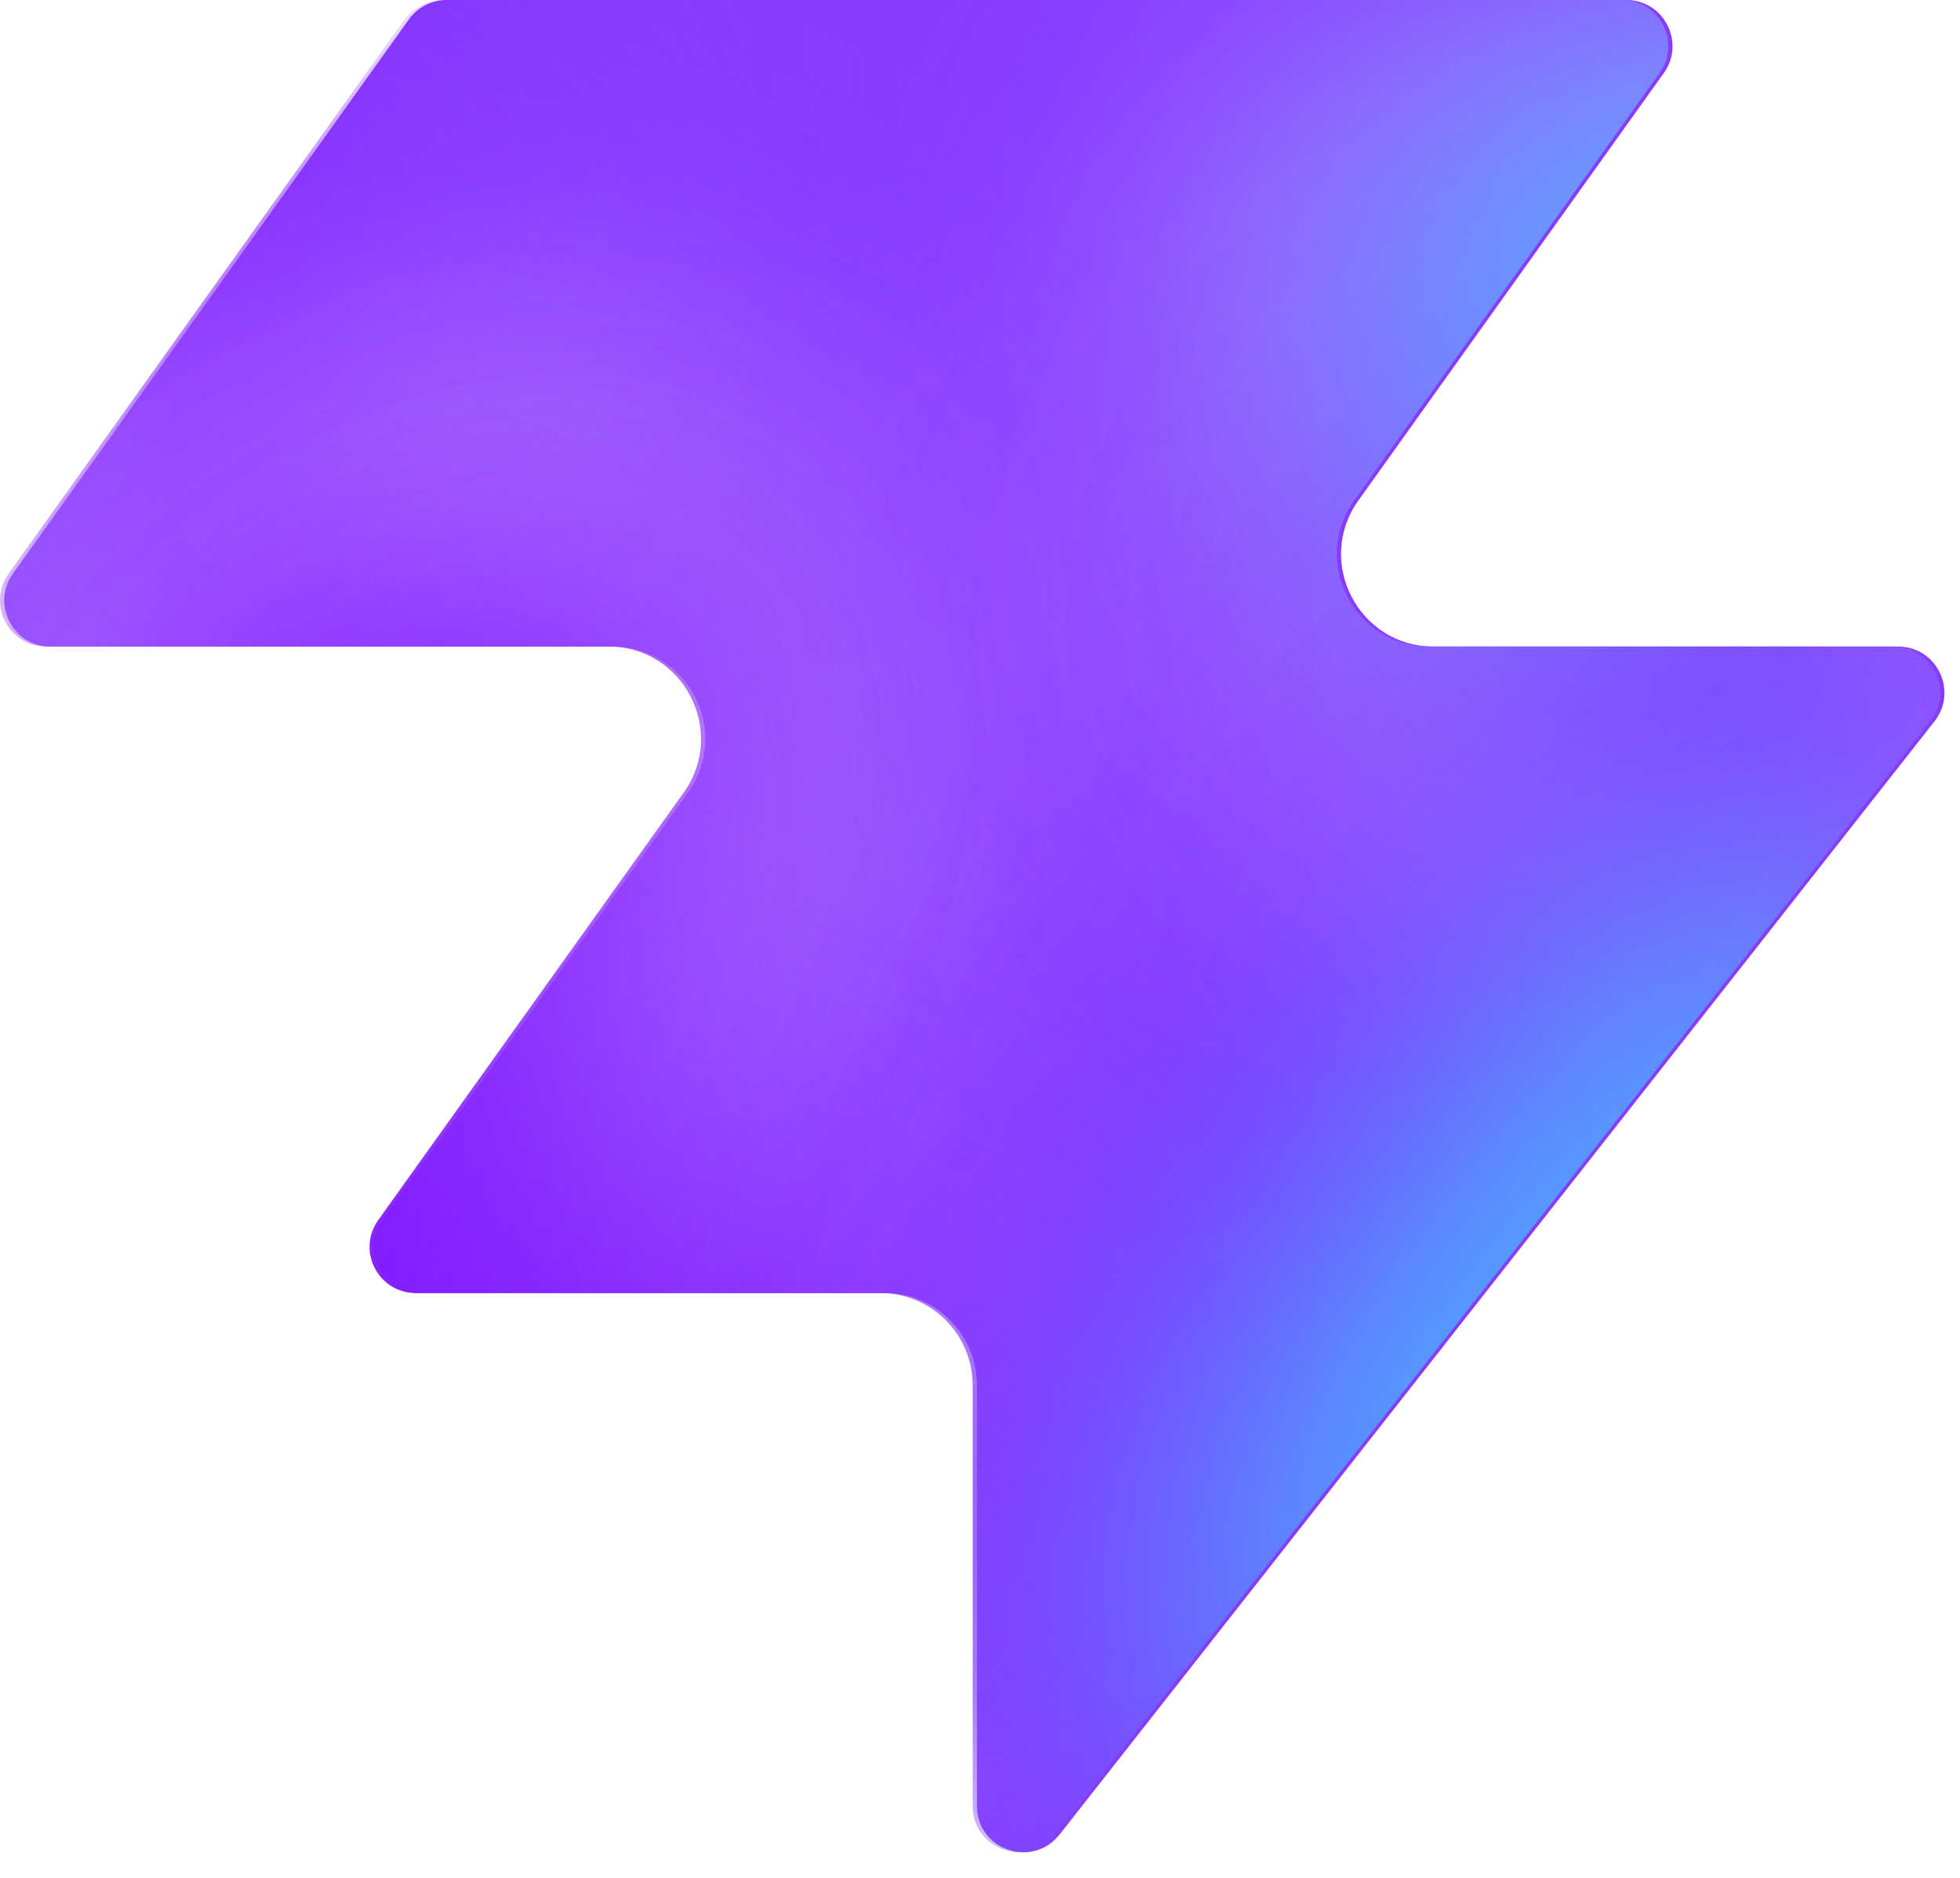
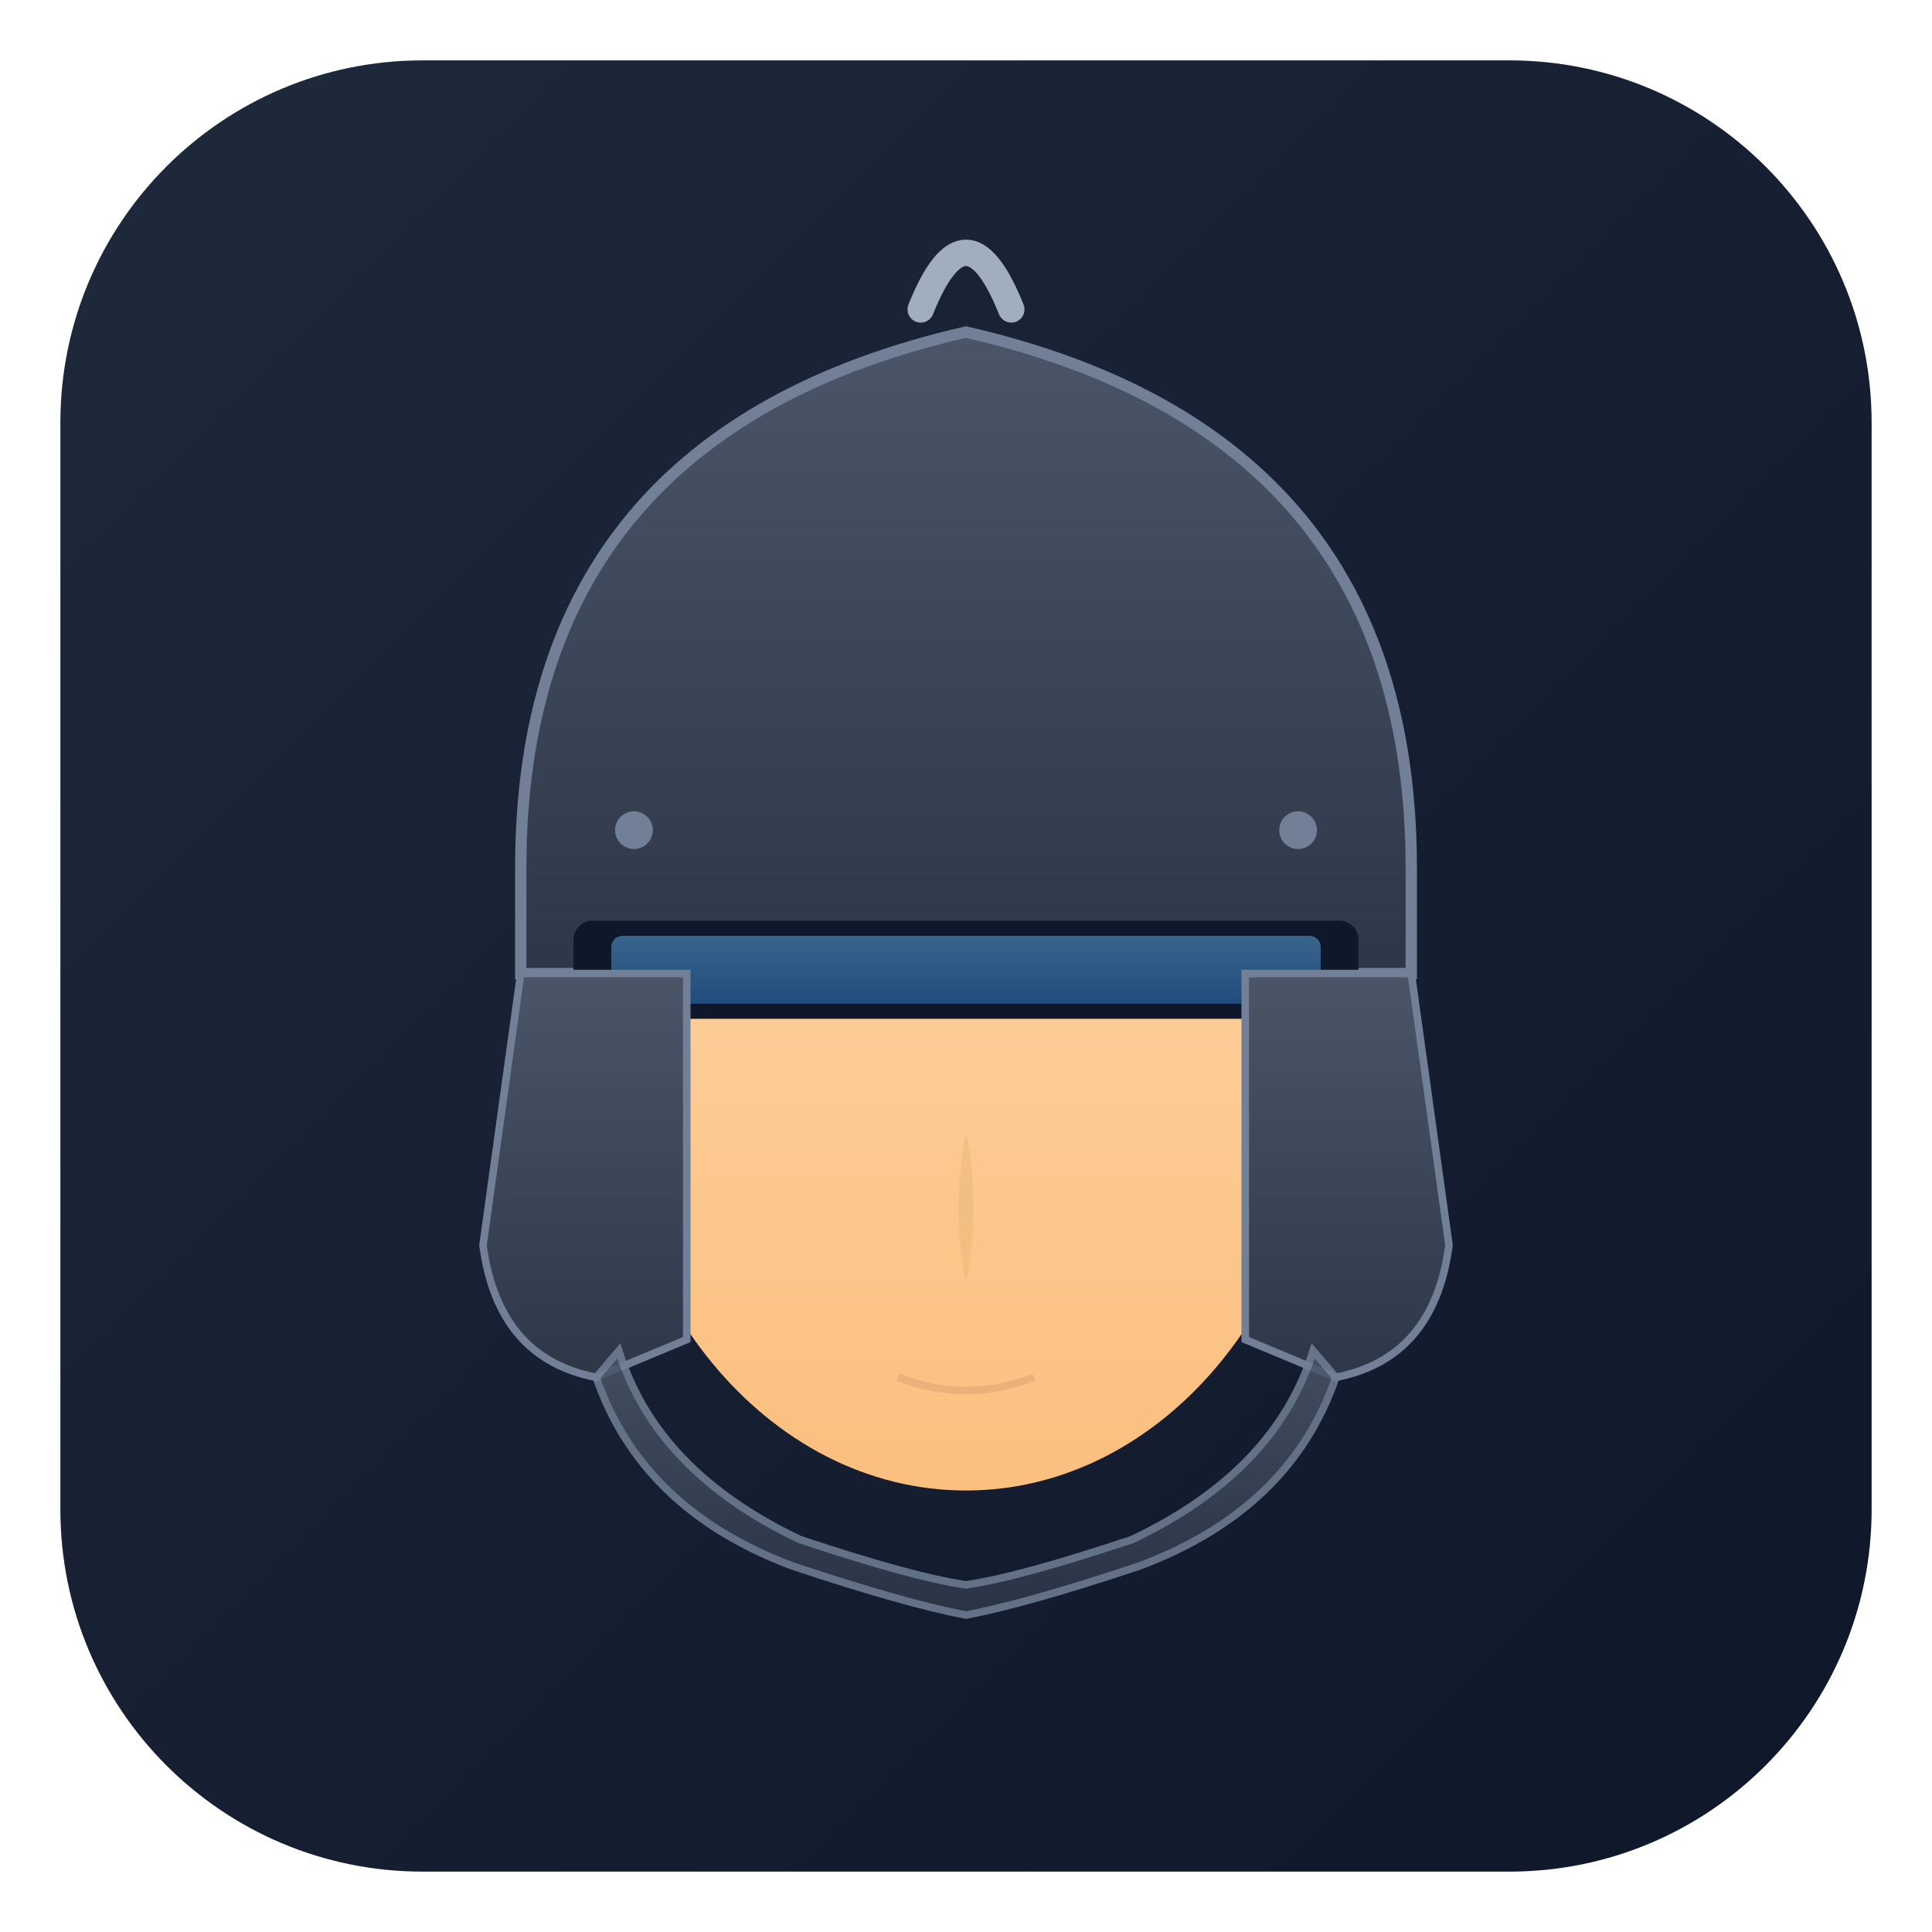
- <svg xmlns="http://www.w3.org/2000/svg" width="48" height="46" fill="none" viewBox="0 0 48 46">
-   <path fill="#863bff" d="M25.946 44.938c-.664.845-2.021.375-2.021-.698V33.937a2.26 2.26 0 0 0-2.262-2.262H10.287c-.92 0-1.456-1.04-.92-1.788l7.48-10.471c1.07-1.497 0-3.578-1.842-3.578H1.237c-.92 0-1.456-1.04-.92-1.788L10.013.474c.214-.297.556-.474.92-.474h28.894c.92 0 1.456 1.04.92 1.788l-7.48 10.471c-1.07 1.498 0 3.579 1.842 3.579h11.377c.943 0 1.473 1.088.89 1.83L25.947 44.94z" style="fill:#863bff;fill:color(display-p3 .525 .23 1);fill-opacity:1" />
-   <mask id="a" width="48" height="46" x="0" y="0" maskUnits="userSpaceOnUse" style="mask-type:alpha">
-     <path fill="#000" d="M25.842 44.938c-.664.844-2.021.375-2.021-.698V33.937a2.26 2.26 0 0 0-2.262-2.262H10.183c-.92 0-1.456-1.04-.92-1.788l7.48-10.471c1.07-1.498 0-3.579-1.842-3.579H1.133c-.92 0-1.456-1.04-.92-1.787L9.91.473c.214-.297.556-.474.92-.474h28.894c.92 0 1.456 1.04.92 1.788l-7.48 10.471c-1.07 1.498 0 3.578 1.842 3.578h11.377c.943 0 1.473 1.088.89 1.832L25.843 44.94z" style="fill:#000;fill-opacity:1" />
-   </mask>
-   <g mask="url(#a)">
-     <g filter="url(#b)">
-       <ellipse cx="5.508" cy="14.704" fill="#ede6ff" rx="5.508" ry="14.704" style="fill:#ede6ff;fill:color(display-p3 .927 .903 1);fill-opacity:1" transform="matrix(.00324 1 1 -.00324 -4.47 31.516)" />
-     </g>
-     <g filter="url(#c)">
-       <ellipse cx="10.399" cy="29.851" fill="#ede6ff" rx="10.399" ry="29.851" style="fill:#ede6ff;fill:color(display-p3 .927 .903 1);fill-opacity:1" transform="matrix(.00324 1 1 -.00324 -39.328 7.883)" />
-     </g>
-     <g filter="url(#d)">
-       <ellipse cx="5.508" cy="30.487" fill="#7e14ff" rx="5.508" ry="30.487" style="fill:#7e14ff;fill:color(display-p3 .492 .077 1);fill-opacity:1" transform="rotate(89.814 -25.913 -14.639)scale(1 -1)" />
-     </g>
-     <g filter="url(#e)">
-       <ellipse cx="5.508" cy="30.599" fill="#7e14ff" rx="5.508" ry="30.599" style="fill:#7e14ff;fill:color(display-p3 .492 .077 1);fill-opacity:1" transform="rotate(89.814 -32.644 -3.334)scale(1 -1)" />
-     </g>
-     <g filter="url(#f)">
-       <ellipse cx="5.508" cy="30.599" fill="#7e14ff" rx="5.508" ry="30.599" style="fill:#7e14ff;fill:color(display-p3 .492 .077 1);fill-opacity:1" transform="matrix(.00324 1 1 -.00324 -34.34 30.47)" />
-     </g>
-     <g filter="url(#g)">
-       <ellipse cx="14.072" cy="22.078" fill="#ede6ff" rx="14.072" ry="22.078" style="fill:#ede6ff;fill:color(display-p3 .927 .903 1);fill-opacity:1" transform="rotate(93.35 24.506 48.493)scale(-1 1)" />
-     </g>
-     <g filter="url(#h)">
-       <ellipse cx="3.47" cy="21.501" fill="#7e14ff" rx="3.47" ry="21.501" style="fill:#7e14ff;fill:color(display-p3 .492 .077 1);fill-opacity:1" transform="rotate(89.009 28.708 47.59)scale(-1 1)" />
-     </g>
-     <g filter="url(#i)">
-       <ellipse cx="3.47" cy="21.501" fill="#7e14ff" rx="3.47" ry="21.501" style="fill:#7e14ff;fill:color(display-p3 .492 .077 1);fill-opacity:1" transform="rotate(89.009 28.708 47.59)scale(-1 1)" />
-     </g>
-     <g filter="url(#j)">
-       <ellipse cx=".387" cy="8.972" fill="#7e14ff" rx="4.407" ry="29.108" style="fill:#7e14ff;fill:color(display-p3 .492 .077 1);fill-opacity:1" transform="rotate(39.51 .387 8.972)" />
-     </g>
-     <g filter="url(#k)">
-       <ellipse cx="47.523" cy="-6.092" fill="#7e14ff" rx="4.407" ry="29.108" style="fill:#7e14ff;fill:color(display-p3 .492 .077 1);fill-opacity:1" transform="rotate(37.892 47.523 -6.092)" />
-     </g>
-     <g filter="url(#l)">
-       <ellipse cx="41.412" cy="6.333" fill="#47bfff" rx="5.971" ry="9.665" style="fill:#47bfff;fill:color(display-p3 .28 .748 1);fill-opacity:1" transform="rotate(37.892 41.412 6.333)" />
-     </g>
-     <g filter="url(#m)">
-       <ellipse cx="-1.879" cy="38.332" fill="#7e14ff" rx="4.407" ry="29.108" style="fill:#7e14ff;fill:color(display-p3 .492 .077 1);fill-opacity:1" transform="rotate(37.892 -1.88 38.332)" />
-     </g>
-     <g filter="url(#n)">
-       <ellipse cx="-1.879" cy="38.332" fill="#7e14ff" rx="4.407" ry="29.108" style="fill:#7e14ff;fill:color(display-p3 .492 .077 1);fill-opacity:1" transform="rotate(37.892 -1.88 38.332)" />
-     </g>
-     <g filter="url(#o)">
-       <ellipse cx="35.651" cy="29.907" fill="#7e14ff" rx="4.407" ry="29.108" style="fill:#7e14ff;fill:color(display-p3 .492 .077 1);fill-opacity:1" transform="rotate(37.892 35.651 29.907)" />
-     </g>
-     <g filter="url(#p)">
-       <ellipse cx="38.418" cy="32.4" fill="#47bfff" rx="5.971" ry="15.297" style="fill:#47bfff;fill:color(display-p3 .28 .748 1);fill-opacity:1" transform="rotate(37.892 38.418 32.4)" />
-     </g>
-   </g>
+ <svg xmlns="http://www.w3.org/2000/svg" viewBox="0 0 512 512" width="512" height="512">
  <defs>
-     <filter id="b" width="60.045" height="41.654" x="-19.77" y="16.149" color-interpolation-filters="sRGB" filterUnits="userSpaceOnUse">
-       <feFlood flood-opacity="0" result="BackgroundImageFix" />
-       <feBlend in="SourceGraphic" in2="BackgroundImageFix" result="shape" />
-       <feGaussianBlur result="effect1_foregroundBlur_2002_17158" stdDeviation="7.659" />
-     </filter>
-     <filter id="c" width="90.34" height="51.437" x="-54.613" y="-7.533" color-interpolation-filters="sRGB" filterUnits="userSpaceOnUse">
-       <feFlood flood-opacity="0" result="BackgroundImageFix" />
-       <feBlend in="SourceGraphic" in2="BackgroundImageFix" result="shape" />
-       <feGaussianBlur result="effect1_foregroundBlur_2002_17158" stdDeviation="7.659" />
-     </filter>
-     <filter id="d" width="79.355" height="29.4" x="-49.64" y="2.03" color-interpolation-filters="sRGB" filterUnits="userSpaceOnUse">
-       <feFlood flood-opacity="0" result="BackgroundImageFix" />
-       <feBlend in="SourceGraphic" in2="BackgroundImageFix" result="shape" />
-       <feGaussianBlur result="effect1_foregroundBlur_2002_17158" stdDeviation="4.596" />
-     </filter>
-     <filter id="e" width="79.579" height="29.4" x="-45.045" y="20.029" color-interpolation-filters="sRGB" filterUnits="userSpaceOnUse">
-       <feFlood flood-opacity="0" result="BackgroundImageFix" />
-       <feBlend in="SourceGraphic" in2="BackgroundImageFix" result="shape" />
-       <feGaussianBlur result="effect1_foregroundBlur_2002_17158" stdDeviation="4.596" />
-     </filter>
-     <filter id="f" width="79.579" height="29.4" x="-43.513" y="21.178" color-interpolation-filters="sRGB" filterUnits="userSpaceOnUse">
-       <feFlood flood-opacity="0" result="BackgroundImageFix" />
-       <feBlend in="SourceGraphic" in2="BackgroundImageFix" result="shape" />
-       <feGaussianBlur result="effect1_foregroundBlur_2002_17158" stdDeviation="4.596" />
-     </filter>
-     <filter id="g" width="74.749" height="58.852" x="15.756" y="-17.901" color-interpolation-filters="sRGB" filterUnits="userSpaceOnUse">
-       <feFlood flood-opacity="0" result="BackgroundImageFix" />
-       <feBlend in="SourceGraphic" in2="BackgroundImageFix" result="shape" />
-       <feGaussianBlur result="effect1_foregroundBlur_2002_17158" stdDeviation="7.659" />
-     </filter>
-     <filter id="h" width="61.377" height="25.362" x="23.548" y="2.284" color-interpolation-filters="sRGB" filterUnits="userSpaceOnUse">
-       <feFlood flood-opacity="0" result="BackgroundImageFix" />
-       <feBlend in="SourceGraphic" in2="BackgroundImageFix" result="shape" />
-       <feGaussianBlur result="effect1_foregroundBlur_2002_17158" stdDeviation="4.596" />
-     </filter>
-     <filter id="i" width="61.377" height="25.362" x="23.548" y="2.284" color-interpolation-filters="sRGB" filterUnits="userSpaceOnUse">
-       <feFlood flood-opacity="0" result="BackgroundImageFix" />
-       <feBlend in="SourceGraphic" in2="BackgroundImageFix" result="shape" />
-       <feGaussianBlur result="effect1_foregroundBlur_2002_17158" stdDeviation="4.596" />
-     </filter>
-     <filter id="j" width="56.045" height="63.649" x="-27.636" y="-22.853" color-interpolation-filters="sRGB" filterUnits="userSpaceOnUse">
-       <feFlood flood-opacity="0" result="BackgroundImageFix" />
-       <feBlend in="SourceGraphic" in2="BackgroundImageFix" result="shape" />
-       <feGaussianBlur result="effect1_foregroundBlur_2002_17158" stdDeviation="4.596" />
-     </filter>
-     <filter id="k" width="54.814" height="64.646" x="20.116" y="-38.415" color-interpolation-filters="sRGB" filterUnits="userSpaceOnUse">
-       <feFlood flood-opacity="0" result="BackgroundImageFix" />
-       <feBlend in="SourceGraphic" in2="BackgroundImageFix" result="shape" />
-       <feGaussianBlur result="effect1_foregroundBlur_2002_17158" stdDeviation="4.596" />
-     </filter>
-     <filter id="l" width="33.541" height="35.313" x="24.641" y="-11.323" color-interpolation-filters="sRGB" filterUnits="userSpaceOnUse">
-       <feFlood flood-opacity="0" result="BackgroundImageFix" />
-       <feBlend in="SourceGraphic" in2="BackgroundImageFix" result="shape" />
-       <feGaussianBlur result="effect1_foregroundBlur_2002_17158" stdDeviation="4.596" />
-     </filter>
-     <filter id="m" width="54.814" height="64.646" x="-29.286" y="6.009" color-interpolation-filters="sRGB" filterUnits="userSpaceOnUse">
-       <feFlood flood-opacity="0" result="BackgroundImageFix" />
-       <feBlend in="SourceGraphic" in2="BackgroundImageFix" result="shape" />
-       <feGaussianBlur result="effect1_foregroundBlur_2002_17158" stdDeviation="4.596" />
-     </filter>
-     <filter id="n" width="54.814" height="64.646" x="-29.286" y="6.009" color-interpolation-filters="sRGB" filterUnits="userSpaceOnUse">
-       <feFlood flood-opacity="0" result="BackgroundImageFix" />
-       <feBlend in="SourceGraphic" in2="BackgroundImageFix" result="shape" />
-       <feGaussianBlur result="effect1_foregroundBlur_2002_17158" stdDeviation="4.596" />
-     </filter>
-     <filter id="o" width="54.814" height="64.646" x="8.244" y="-2.416" color-interpolation-filters="sRGB" filterUnits="userSpaceOnUse">
-       <feFlood flood-opacity="0" result="BackgroundImageFix" />
-       <feBlend in="SourceGraphic" in2="BackgroundImageFix" result="shape" />
-       <feGaussianBlur result="effect1_foregroundBlur_2002_17158" stdDeviation="4.596" />
-     </filter>
-     <filter id="p" width="39.409" height="43.623" x="18.713" y="10.588" color-interpolation-filters="sRGB" filterUnits="userSpaceOnUse">
-       <feFlood flood-opacity="0" result="BackgroundImageFix" />
-       <feBlend in="SourceGraphic" in2="BackgroundImageFix" result="shape" />
-       <feGaussianBlur result="effect1_foregroundBlur_2002_17158" stdDeviation="4.596" />
-     </filter>
+     <linearGradient id="helmGrad" x1="0" y1="0" x2="0" y2="1">
+       <stop offset="0%" stop-color="#4A5568" />
+       <stop offset="100%" stop-color="#2D3748" />
+     </linearGradient>
+     <linearGradient id="visorGrad" x1="0" y1="0" x2="0" y2="1">
+       <stop offset="0%" stop-color="#63B3ED" />
+       <stop offset="100%" stop-color="#3182CE" />
+     </linearGradient>
+     <linearGradient id="skinGrad" x1="0" y1="0" x2="0" y2="1">
+       <stop offset="0%" stop-color="#FED7AA" />
+       <stop offset="100%" stop-color="#FBBF7E" />
+     </linearGradient>
+     <linearGradient id="bgGrad" x1="0" y1="0" x2="1" y2="1">
+       <stop offset="0%" stop-color="#1E293B" />
+       <stop offset="100%" stop-color="#0F172A" />
+     </linearGradient>
  </defs>
+   <rect x="16" y="16" width="480" height="480" rx="96" fill="url(#bgGrad)" />
+   <ellipse cx="256" cy="280" rx="95" ry="115" fill="url(#skinGrad)" />
+   <path d="M138 230 Q138 115 256 88 Q374 115 374 230 L374 258 L138 258 Z" fill="url(#helmGrad)" stroke="#718096" stroke-width="3" />
+   <path d="M244 82 Q256 52 268 82" fill="none" stroke="#A0AEC0" stroke-width="7" stroke-linecap="round" />
+   <circle cx="168" cy="220" r="5" fill="#718096" />
+   <circle cx="344" cy="220" r="5" fill="#718096" />
+   <rect x="152" y="244" width="208" height="26" rx="5" fill="#0F172A" />
+   <rect x="162" y="248" width="188" height="18" rx="3" fill="url(#visorGrad)" opacity="0.5" />
+   <path d="M138 258 L128 330 Q132 360 158 365 L182 355 L182 258 Z" fill="url(#helmGrad)" stroke="#718096" stroke-width="2" />
+   <path d="M374 258 L384 330 Q380 360 354 365 L330 355 L330 258 Z" fill="url(#helmGrad)" stroke="#718096" stroke-width="2" />
+   <path d="M158 365 Q170 400 210 415 Q240 425 256 428 Q272 425 302 415 Q342 400 354 365            L348 358 Q338 390 300 408 Q270 418 256 420 Q242 418 212 408 Q174 390 164 358 Z" fill="url(#helmGrad)" stroke="#718096" stroke-width="2" opacity="0.85" />
+   <path d="M256 300 Q260 320 256 340 Q252 320 256 300" fill="#E8B878" opacity="0.5" />
+   <path d="M238 365 Q256 372 274 365" fill="none" stroke="#D4956B" stroke-width="2" opacity="0.4" />
</svg>
